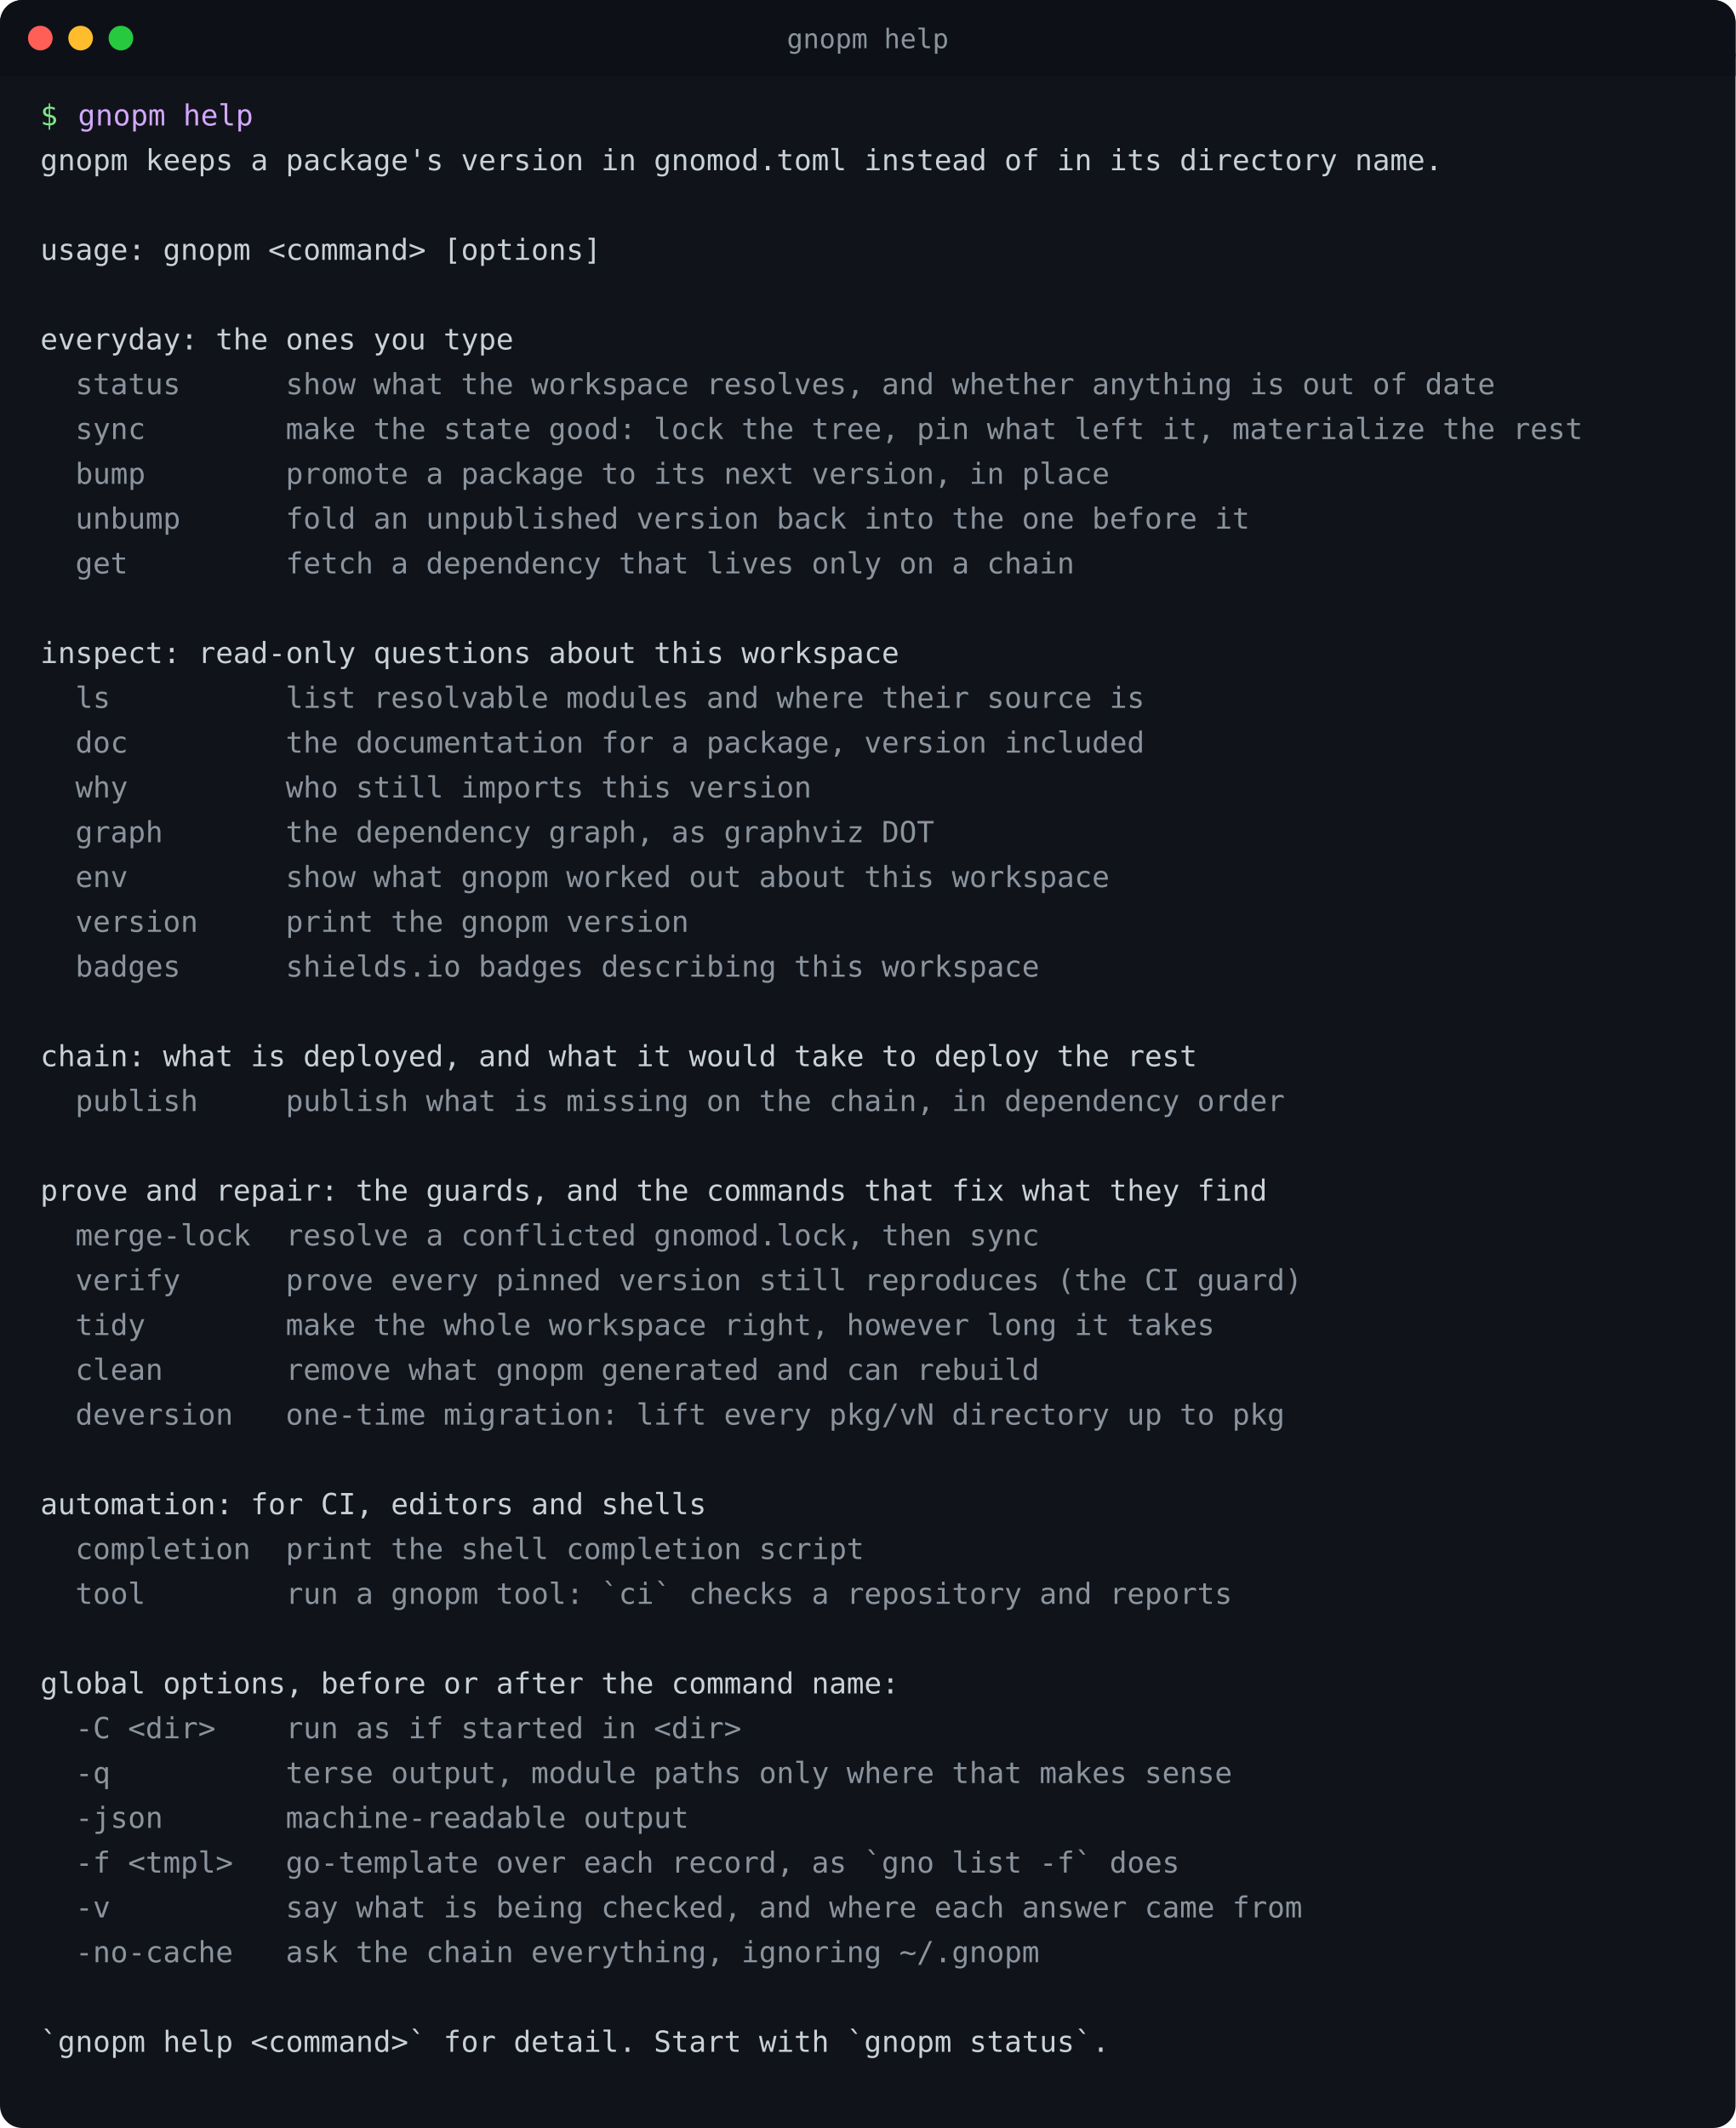
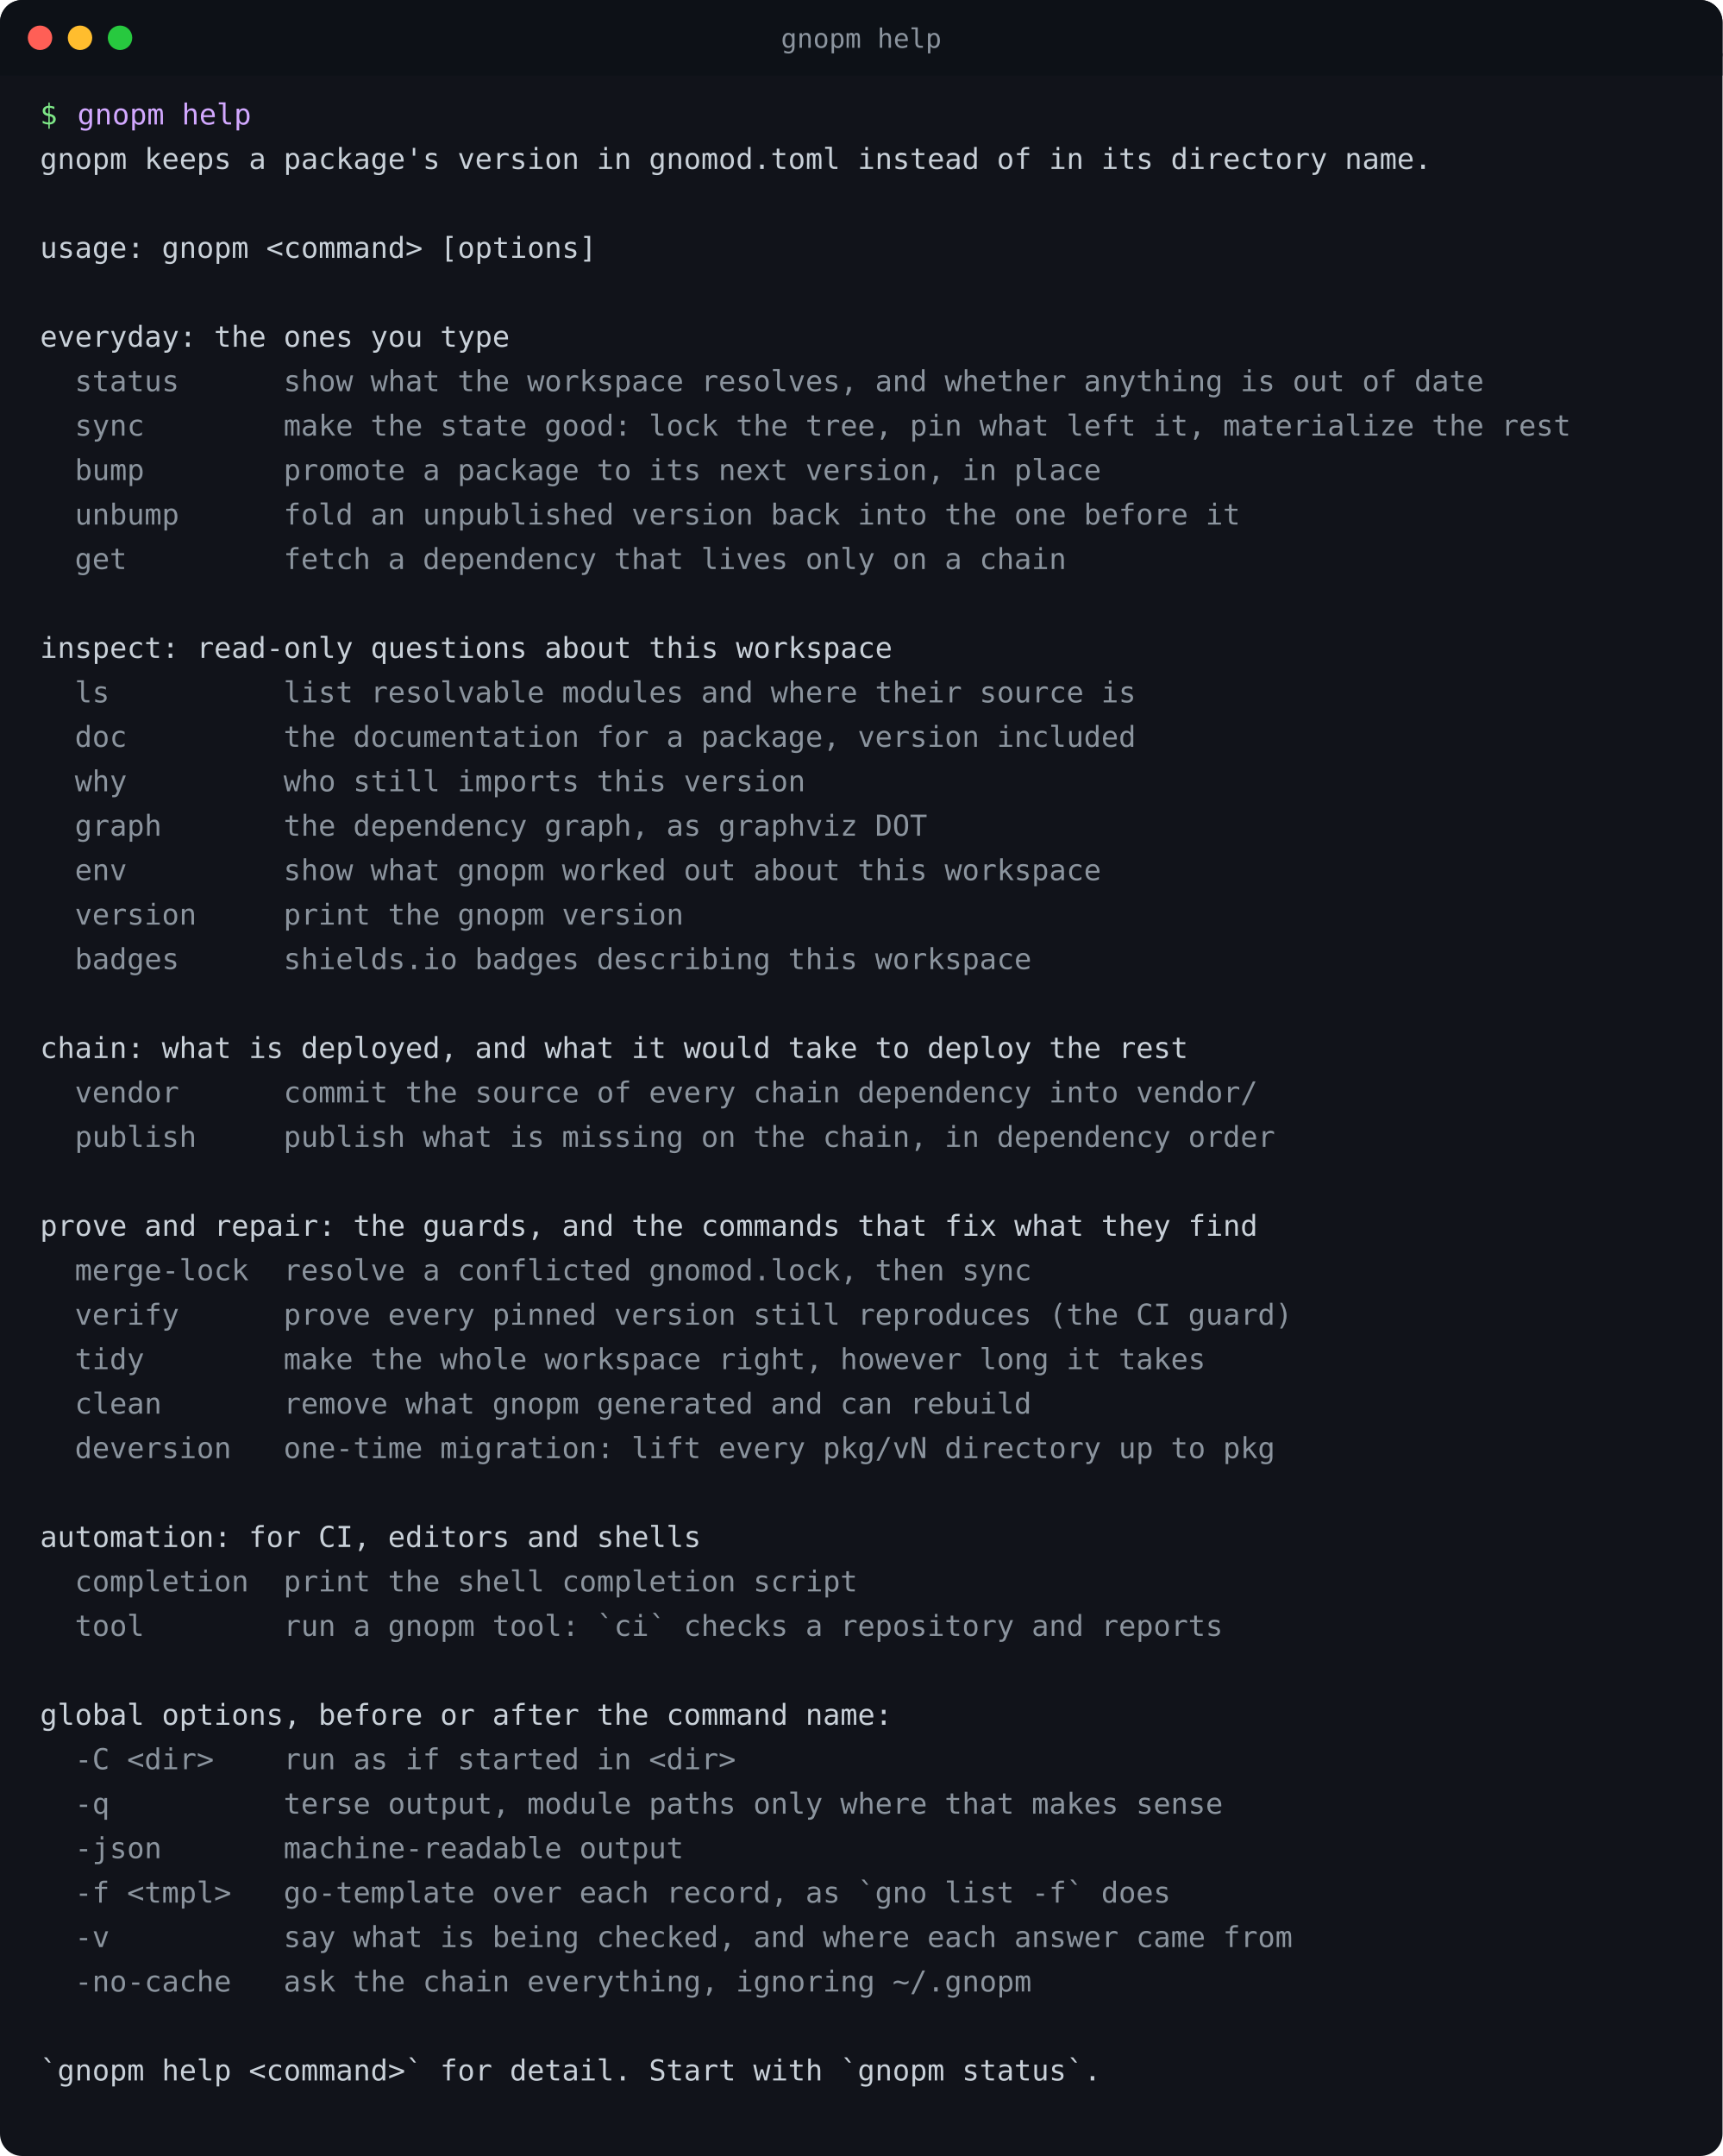
- <svg xmlns="http://www.w3.org/2000/svg" width="775" height="950" viewBox="0 0 775 950" font-family="ui-monospace,SFMono-Regular,Menlo,monospace" font-size="13">
-   <rect width="775" height="950" rx="10" fill="#11131a" />
+ <svg xmlns="http://www.w3.org/2000/svg" width="775" height="970" viewBox="0 0 775 970" font-family="ui-monospace,SFMono-Regular,Menlo,monospace" font-size="13">
+   <rect width="775" height="970" rx="10" fill="#11131a" />
  <rect width="775" height="34" rx="10" fill="#0d1117" />
  <rect y="24" width="775" height="10" fill="#0d1117" />
  <circle cx="18" cy="17.0" r="5.5" fill="#ff5f56" />
  <circle cx="36" cy="17.0" r="5.5" fill="#ffbd2e" />
  <circle cx="54" cy="17.0" r="5.5" fill="#27c93f" />
  <text x="387.5" y="21.5" fill="#8b949e" text-anchor="middle" font-size="12">gnopm help</text>
  <text x="18" y="56" fill="#7ee787">$</text>
  <text x="34.8" y="56" fill="#d2a8ff">gnopm help</text>
  <text x="18" y="76" fill="#c9d1d9" xml:space="preserve">gnopm keeps a package's version in gnomod.toml instead of in its directory name.</text>
  <text x="18" y="116" fill="#c9d1d9" xml:space="preserve">usage: gnopm &lt;command&gt; [options]</text>
  <text x="18" y="156" fill="#c9d1d9" xml:space="preserve">everyday: the ones you type</text>
  <text x="18" y="176" fill="#8b949e" xml:space="preserve">  status      show what the workspace resolves, and whether anything is out of date</text>
  <text x="18" y="196" fill="#8b949e" xml:space="preserve">  sync        make the state good: lock the tree, pin what left it, materialize the rest</text>
  <text x="18" y="216" fill="#8b949e" xml:space="preserve">  bump        promote a package to its next version, in place</text>
  <text x="18" y="236" fill="#8b949e" xml:space="preserve">  unbump      fold an unpublished version back into the one before it</text>
  <text x="18" y="256" fill="#8b949e" xml:space="preserve">  get         fetch a dependency that lives only on a chain</text>
  <text x="18" y="296" fill="#c9d1d9" xml:space="preserve">inspect: read-only questions about this workspace</text>
  <text x="18" y="316" fill="#8b949e" xml:space="preserve">  ls          list resolvable modules and where their source is</text>
  <text x="18" y="336" fill="#8b949e" xml:space="preserve">  doc         the documentation for a package, version included</text>
  <text x="18" y="356" fill="#8b949e" xml:space="preserve">  why         who still imports this version</text>
  <text x="18" y="376" fill="#8b949e" xml:space="preserve">  graph       the dependency graph, as graphviz DOT</text>
  <text x="18" y="396" fill="#8b949e" xml:space="preserve">  env         show what gnopm worked out about this workspace</text>
  <text x="18" y="416" fill="#8b949e" xml:space="preserve">  version     print the gnopm version</text>
  <text x="18" y="436" fill="#8b949e" xml:space="preserve">  badges      shields.io badges describing this workspace</text>
  <text x="18" y="476" fill="#c9d1d9" xml:space="preserve">chain: what is deployed, and what it would take to deploy the rest</text>
-   <text x="18" y="496" fill="#8b949e" xml:space="preserve">  publish     publish what is missing on the chain, in dependency order</text>
-   <text x="18" y="536" fill="#c9d1d9" xml:space="preserve">prove and repair: the guards, and the commands that fix what they find</text>
-   <text x="18" y="556" fill="#8b949e" xml:space="preserve">  merge-lock  resolve a conflicted gnomod.lock, then sync</text>
-   <text x="18" y="576" fill="#8b949e" xml:space="preserve">  verify      prove every pinned version still reproduces (the CI guard)</text>
-   <text x="18" y="596" fill="#8b949e" xml:space="preserve">  tidy        make the whole workspace right, however long it takes</text>
-   <text x="18" y="616" fill="#8b949e" xml:space="preserve">  clean       remove what gnopm generated and can rebuild</text>
-   <text x="18" y="636" fill="#8b949e" xml:space="preserve">  deversion   one-time migration: lift every pkg/vN directory up to pkg</text>
-   <text x="18" y="676" fill="#c9d1d9" xml:space="preserve">automation: for CI, editors and shells</text>
-   <text x="18" y="696" fill="#8b949e" xml:space="preserve">  completion  print the shell completion script</text>
-   <text x="18" y="716" fill="#8b949e" xml:space="preserve">  tool        run a gnopm tool: `ci` checks a repository and reports</text>
-   <text x="18" y="756" fill="#c9d1d9" xml:space="preserve">global options, before or after the command name:</text>
-   <text x="18" y="776" fill="#8b949e" xml:space="preserve">  -C &lt;dir&gt;    run as if started in &lt;dir&gt;</text>
-   <text x="18" y="796" fill="#8b949e" xml:space="preserve">  -q          terse output, module paths only where that makes sense</text>
-   <text x="18" y="816" fill="#8b949e" xml:space="preserve">  -json       machine-readable output</text>
-   <text x="18" y="836" fill="#8b949e" xml:space="preserve">  -f &lt;tmpl&gt;   go-template over each record, as `gno list -f` does</text>
-   <text x="18" y="856" fill="#8b949e" xml:space="preserve">  -v          say what is being checked, and where each answer came from</text>
-   <text x="18" y="876" fill="#8b949e" xml:space="preserve">  -no-cache   ask the chain everything, ignoring ~/.gnopm</text>
-   <text x="18" y="916" fill="#c9d1d9" xml:space="preserve">`gnopm help &lt;command&gt;` for detail. Start with `gnopm status`.</text>
+   <text x="18" y="496" fill="#8b949e" xml:space="preserve">  vendor      commit the source of every chain dependency into vendor/</text>
+   <text x="18" y="516" fill="#8b949e" xml:space="preserve">  publish     publish what is missing on the chain, in dependency order</text>
+   <text x="18" y="556" fill="#c9d1d9" xml:space="preserve">prove and repair: the guards, and the commands that fix what they find</text>
+   <text x="18" y="576" fill="#8b949e" xml:space="preserve">  merge-lock  resolve a conflicted gnomod.lock, then sync</text>
+   <text x="18" y="596" fill="#8b949e" xml:space="preserve">  verify      prove every pinned version still reproduces (the CI guard)</text>
+   <text x="18" y="616" fill="#8b949e" xml:space="preserve">  tidy        make the whole workspace right, however long it takes</text>
+   <text x="18" y="636" fill="#8b949e" xml:space="preserve">  clean       remove what gnopm generated and can rebuild</text>
+   <text x="18" y="656" fill="#8b949e" xml:space="preserve">  deversion   one-time migration: lift every pkg/vN directory up to pkg</text>
+   <text x="18" y="696" fill="#c9d1d9" xml:space="preserve">automation: for CI, editors and shells</text>
+   <text x="18" y="716" fill="#8b949e" xml:space="preserve">  completion  print the shell completion script</text>
+   <text x="18" y="736" fill="#8b949e" xml:space="preserve">  tool        run a gnopm tool: `ci` checks a repository and reports</text>
+   <text x="18" y="776" fill="#c9d1d9" xml:space="preserve">global options, before or after the command name:</text>
+   <text x="18" y="796" fill="#8b949e" xml:space="preserve">  -C &lt;dir&gt;    run as if started in &lt;dir&gt;</text>
+   <text x="18" y="816" fill="#8b949e" xml:space="preserve">  -q          terse output, module paths only where that makes sense</text>
+   <text x="18" y="836" fill="#8b949e" xml:space="preserve">  -json       machine-readable output</text>
+   <text x="18" y="856" fill="#8b949e" xml:space="preserve">  -f &lt;tmpl&gt;   go-template over each record, as `gno list -f` does</text>
+   <text x="18" y="876" fill="#8b949e" xml:space="preserve">  -v          say what is being checked, and where each answer came from</text>
+   <text x="18" y="896" fill="#8b949e" xml:space="preserve">  -no-cache   ask the chain everything, ignoring ~/.gnopm</text>
+   <text x="18" y="936" fill="#c9d1d9" xml:space="preserve">`gnopm help &lt;command&gt;` for detail. Start with `gnopm status`.</text>
</svg>
